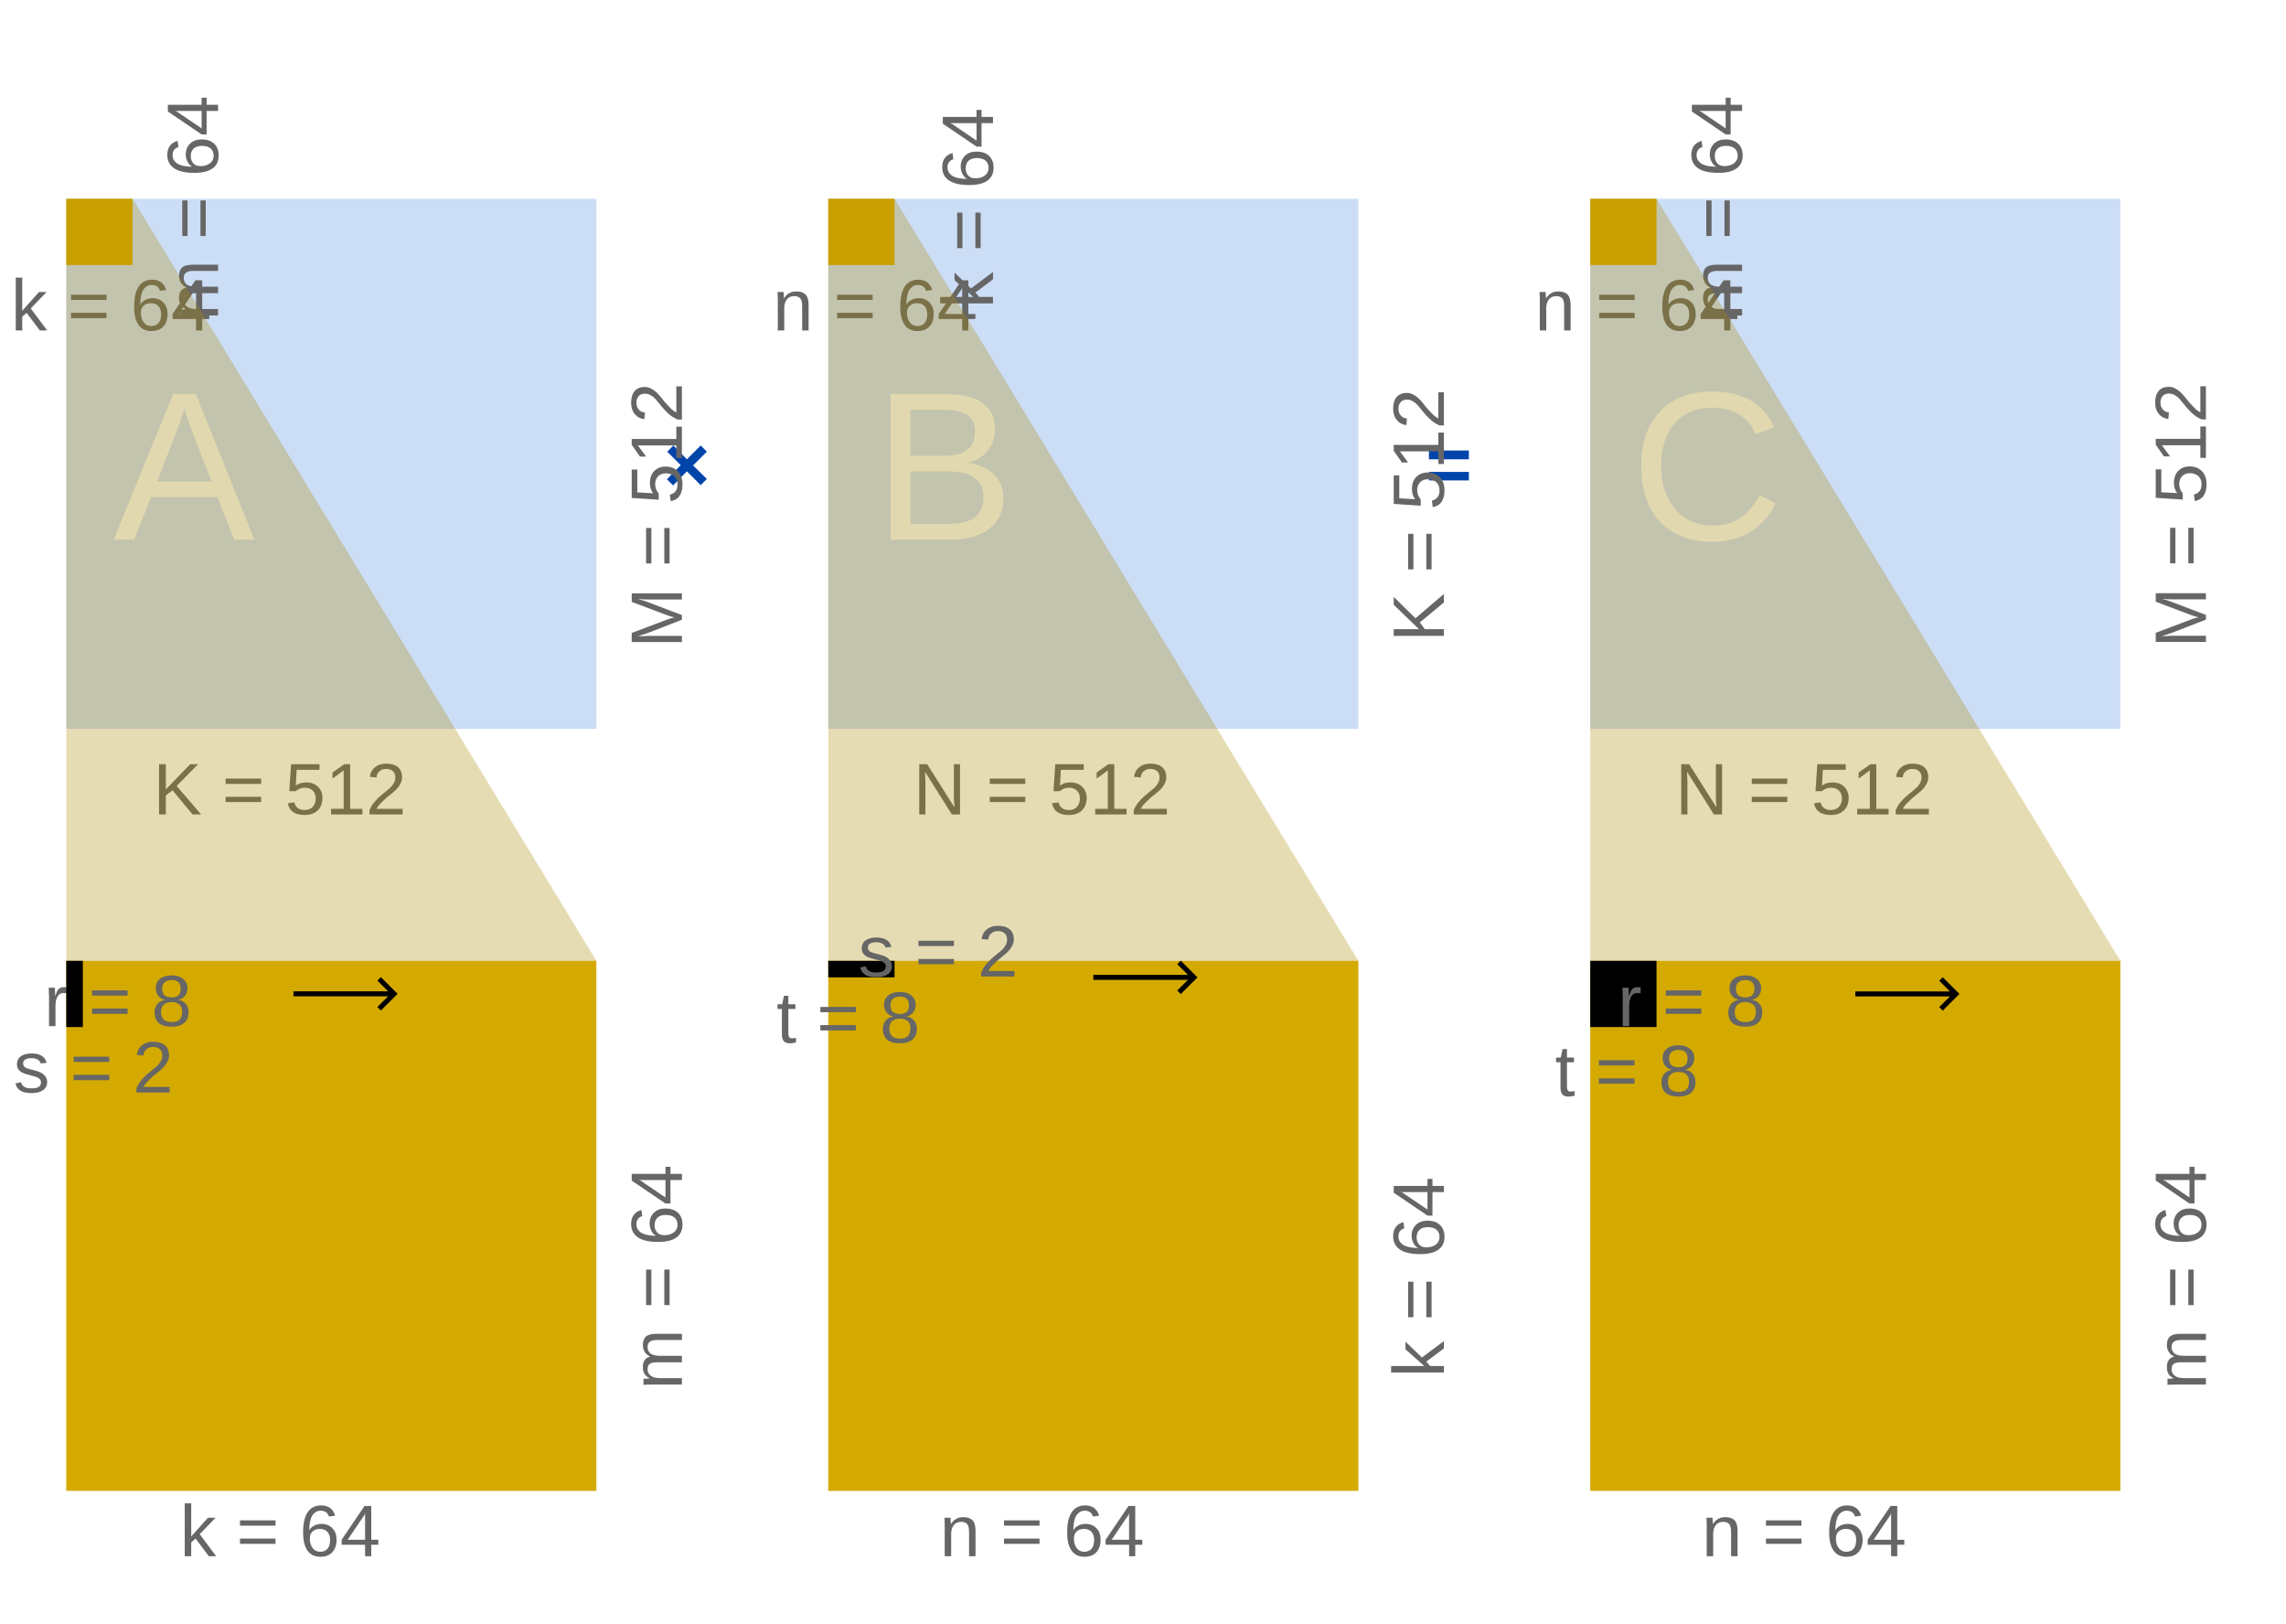
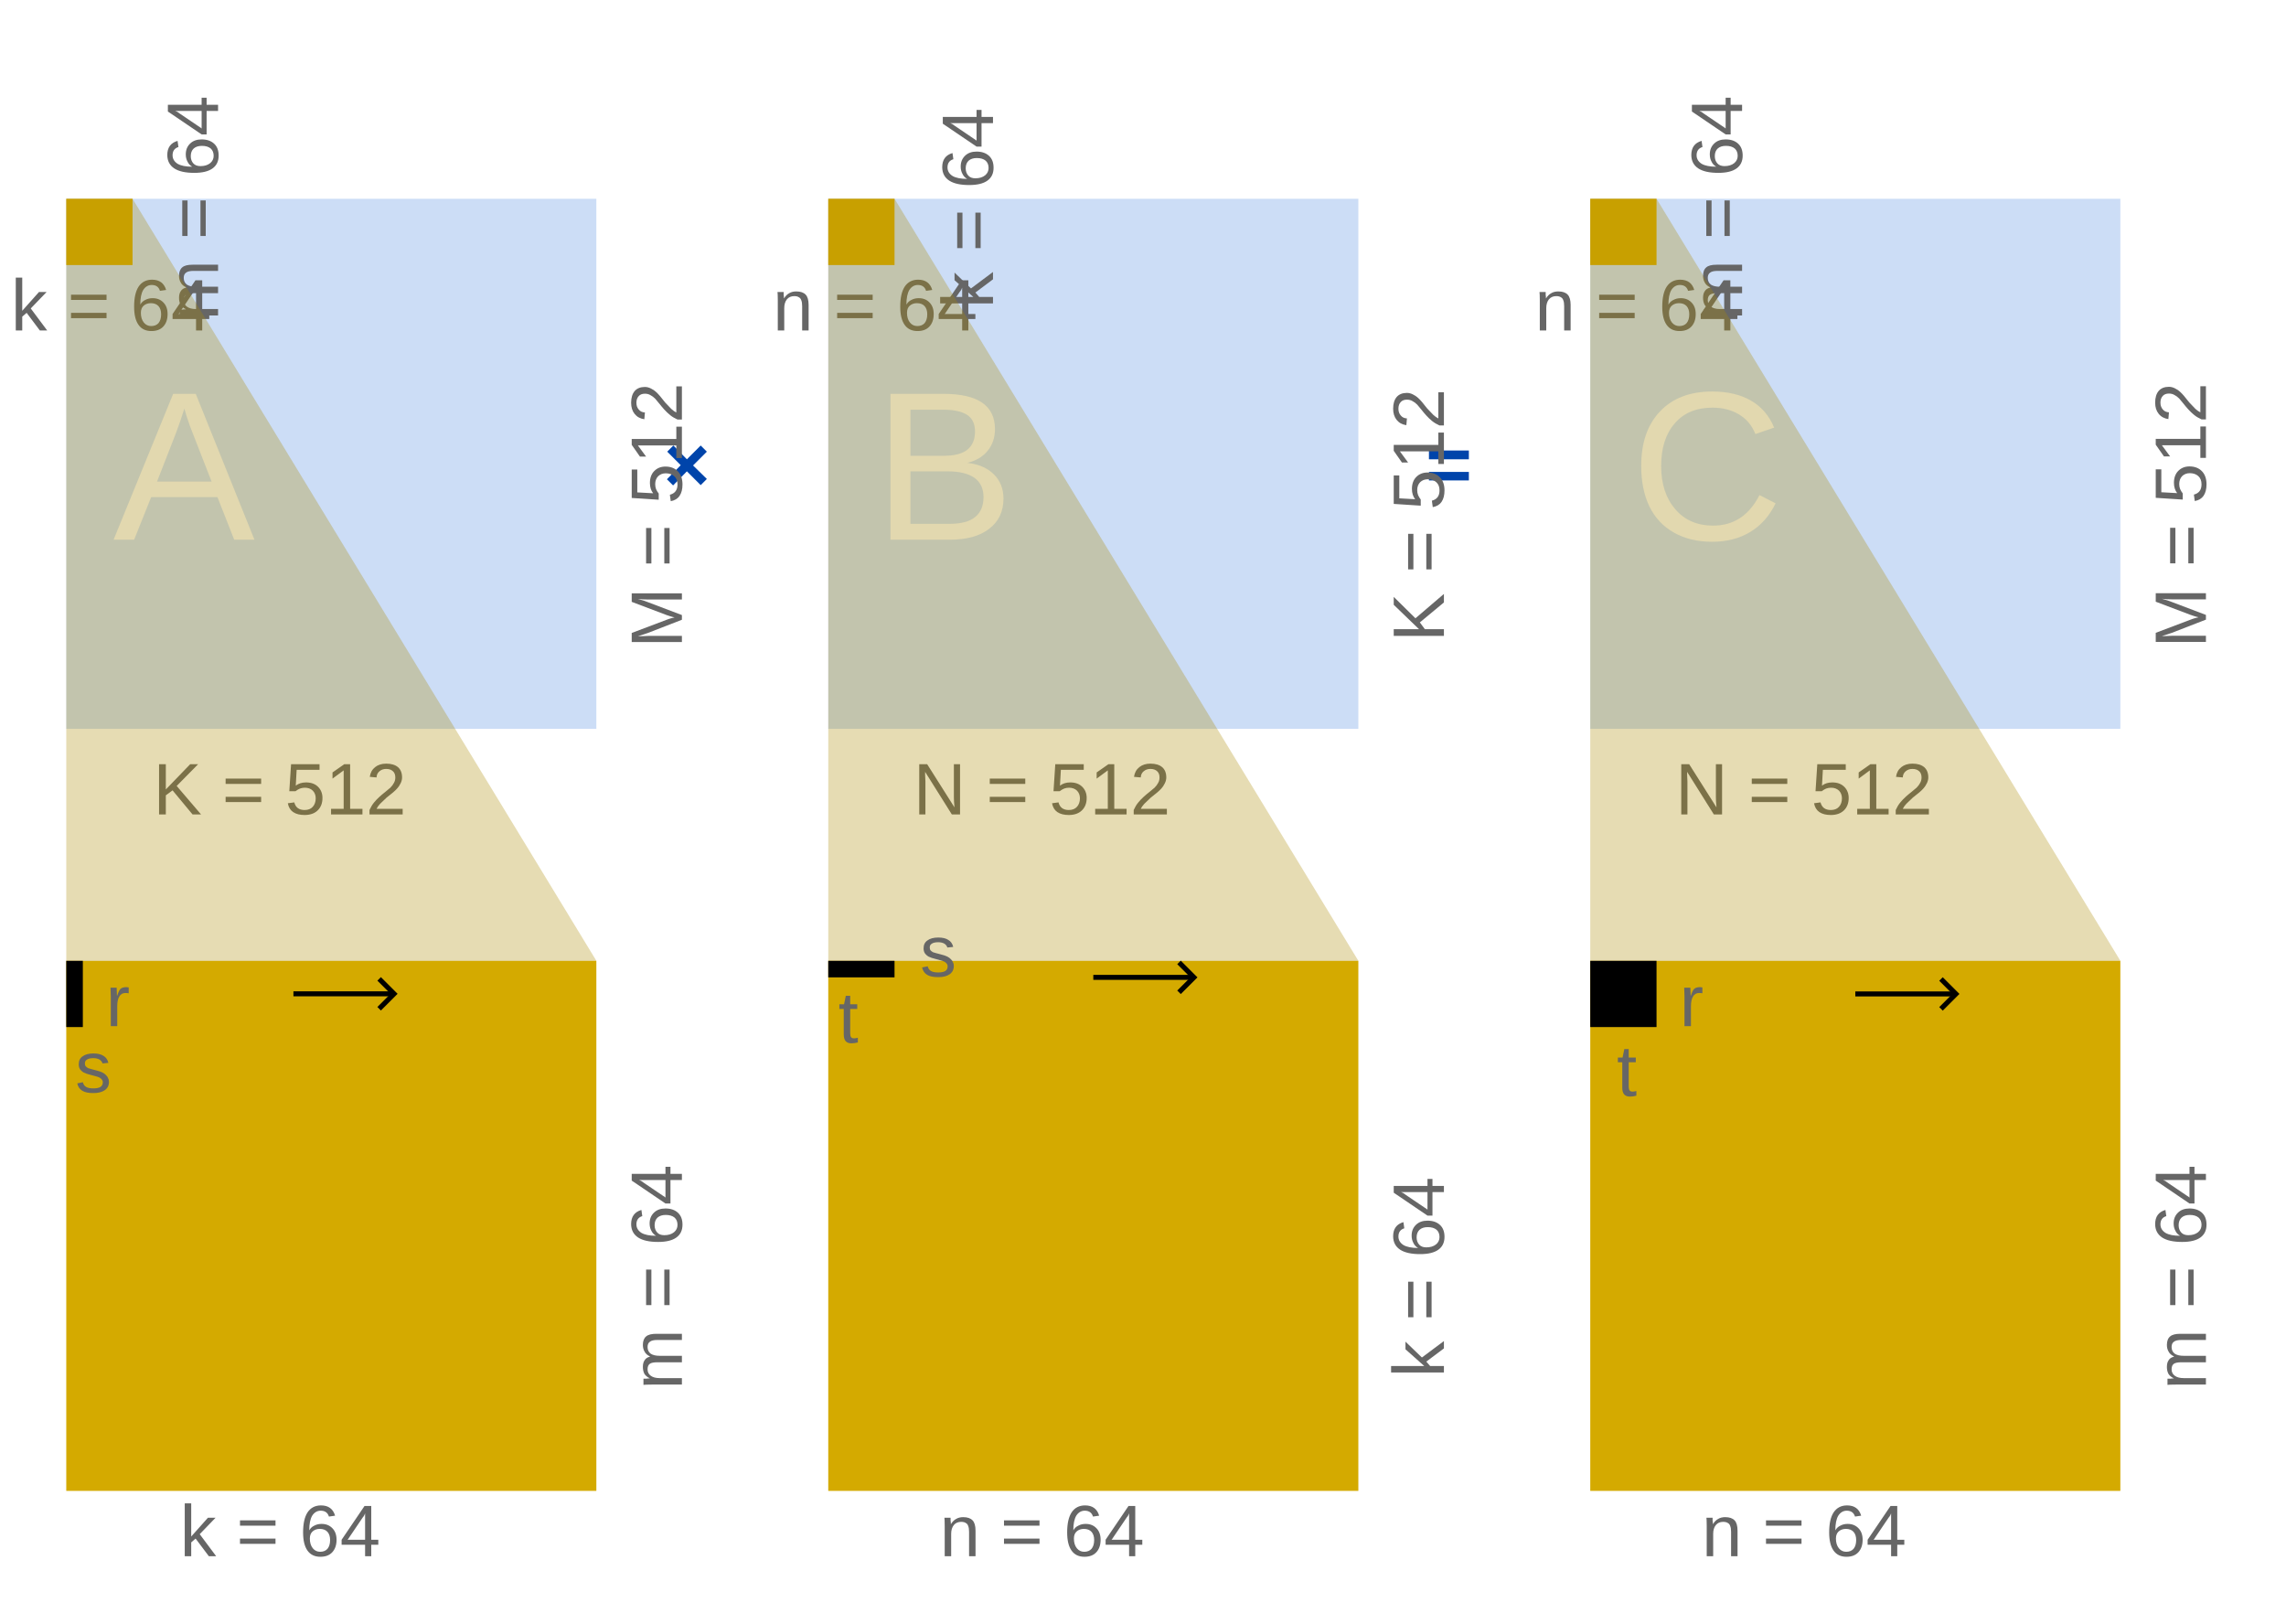
<svg xmlns="http://www.w3.org/2000/svg" width="345pt" height="245pt" viewBox="0 0 121.708 86.431" version="1.1" id="svg1">
  <defs id="defs1">
    <marker style="overflow:visible" id="ArrowWide" refX="0" refY="0" orient="auto-start-reverse" markerWidth="1" markerHeight="1" viewBox="0 0 1 1" preserveAspectRatio="xMidYMid">
      <path style="fill:none;stroke:context-stroke;stroke-width:1;stroke-linecap:butt" d="M 3,-3 0,0 3,3" transform="rotate(180,0.125,0)" id="path3" />
    </marker>
    <marker style="overflow:visible" id="ArrowWide-0" refX="0" refY="0" orient="auto-start-reverse" markerWidth="1" markerHeight="1" viewBox="0 0 1 1" preserveAspectRatio="xMidYMid">
      <path style="fill:none;stroke:context-stroke;stroke-width:1;stroke-linecap:butt" d="M 3,-3 0,0 3,3" transform="rotate(180,0.125,0)" id="path3-5" />
    </marker>
    <marker style="overflow:visible" id="ArrowWide-0-8" refX="0" refY="0" orient="auto-start-reverse" markerWidth="1" markerHeight="1" viewBox="0 0 1 1" preserveAspectRatio="xMidYMid">
      <path style="fill:none;stroke:context-stroke;stroke-width:1;stroke-linecap:butt" d="M 3,-3 0,0 3,3" transform="rotate(180,0.125,0)" id="path3-5-8" />
    </marker>
  </defs>
  <g id="layer1">
    <rect style="opacity:0.2;fill:#0055d4;stroke-width:0.265" id="rect1" width="28.222" height="28.222" x="3.528" y="10.583" />
    <rect style="opacity:0.2;fill:#0055d4;stroke-width:0.265" id="rect1-1" width="28.222" height="28.222" x="44.097" y="10.583" />
    <rect style="opacity:0.2;fill:#0055d4;stroke-width:0.265" id="rect1-1-2" width="28.222" height="28.222" x="84.667" y="10.583" />
    <text xml:space="preserve" style="font-style:normal;font-variant:normal;font-weight:normal;font-stretch:normal;font-size:11.289px;font-family:Arial;-inkscape-font-specification:Arial;text-align:center;writing-mode:lr-tb;direction:ltr;text-anchor:middle;opacity:1;fill:#f9f9f9;stroke-width:0.265" x="17.639" y="28.735" id="text1">
      <tspan id="tspan1" style="font-size:11.289px;text-align:center;text-anchor:middle;stroke-width:0.265" x="17.639" y="28.735">A</tspan>
    </text>
    <text xml:space="preserve" style="font-style:normal;font-variant:normal;font-weight:normal;font-stretch:normal;font-size:11.289px;font-family:Arial;-inkscape-font-specification:Arial;text-align:center;writing-mode:lr-tb;direction:ltr;text-anchor:middle;opacity:1;fill:#f9f9f9;stroke-width:0.265" x="58.095" y="28.735" id="text1-2">
      <tspan id="tspan1-3" style="font-size:11.289px;text-align:center;text-anchor:middle;stroke-width:0.265" x="58.095" y="28.735">B</tspan>
    </text>
    <text xml:space="preserve" style="font-style:normal;font-variant:normal;font-weight:normal;font-stretch:normal;font-size:11.289px;font-family:Arial;-inkscape-font-specification:Arial;text-align:center;writing-mode:lr-tb;direction:ltr;text-anchor:middle;opacity:1;fill:#f9f9f9;stroke-width:0.265" x="98.72" y="28.735" id="text1-2-8">
      <tspan id="tspan1-3-5" style="font-size:11.289px;text-align:center;text-anchor:middle;stroke-width:0.265" x="98.72" y="28.735">C</tspan>
    </text>
    <text xml:space="preserve" style="font-style:normal;font-variant:normal;font-weight:bold;font-stretch:normal;font-size:4.233px;font-family:Arial;-inkscape-font-specification:'Arial Bold';text-align:center;writing-mode:lr-tb;direction:ltr;text-anchor:middle;fill:#0044aa;stroke-width:0.265" x="80.082" y="26.189" id="text2">
      <tspan id="tspan2" style="font-style:normal;font-variant:normal;font-weight:bold;font-stretch:normal;font-family:Arial;-inkscape-font-specification:'Arial Bold';stroke-width:0.265;fill:#0044aa" x="80.082" y="26.189">=</tspan>
    </text>
    <text xml:space="preserve" style="font-style:normal;font-variant:normal;font-weight:bold;font-stretch:normal;font-size:4.233px;font-family:Arial;-inkscape-font-specification:'Arial Bold';text-align:center;writing-mode:lr-tb;direction:ltr;text-anchor:middle;fill:#0044aa;stroke-width:0.265" x="39.513" y="26.189" id="text2-9">
      <tspan id="tspan2-2" style="font-style:normal;font-variant:normal;font-weight:bold;font-stretch:normal;font-family:Arial;-inkscape-font-specification:'Arial Bold';stroke-width:0.265;fill:#0044aa" x="39.513" y="26.189">×</tspan>
    </text>
    <text xml:space="preserve" style="font-style:normal;font-variant:normal;font-weight:normal;font-stretch:normal;font-size:3.881px;font-family:Arial;-inkscape-font-specification:Arial;text-align:center;writing-mode:lr-tb;direction:ltr;text-anchor:middle;fill:#666666;stroke-width:0.265" x="-24.729" y="117.442" id="text3-9" transform="rotate(-90)">
      <tspan id="tspan3-8" style="font-size:3.881px;fill:#666666;stroke-width:0.265" x="-24.729" y="117.442">M = 512</tspan>
    </text>
    <text xml:space="preserve" style="font-style:normal;font-variant:normal;font-weight:normal;font-stretch:normal;font-size:3.881px;font-family:Arial;-inkscape-font-specification:Arial;text-align:center;writing-mode:lr-tb;direction:ltr;text-anchor:middle;fill:#666666;stroke-width:0.265" x="-24.729" y="76.872" id="text3-3" transform="rotate(-90)">
      <tspan id="tspan3-1" style="font-size:3.881px;fill:#666666;stroke-width:0.265" x="-24.729" y="76.872">K = 512</tspan>
    </text>
    <text xml:space="preserve" style="font-style:normal;font-variant:normal;font-weight:normal;font-stretch:normal;font-size:3.881px;font-family:Arial;-inkscape-font-specification:Arial;text-align:center;writing-mode:lr-tb;direction:ltr;text-anchor:middle;fill:#666666;stroke-width:0.265" x="8.61" y="17.592" id="text3-3-1">
      <tspan id="tspan3-1-1" style="font-size:3.881px;fill:#666666;stroke-width:0.265" x="8.61" y="17.592">k = 64</tspan>
    </text>
    <text xml:space="preserve" style="font-style:normal;font-variant:normal;font-weight:normal;font-stretch:normal;font-size:3.881px;font-family:Arial;-inkscape-font-specification:Arial;text-align:center;writing-mode:lr-tb;direction:ltr;text-anchor:middle;fill:#666666;stroke-width:0.265" x="58.174" y="43.359" id="text3-3-2">
      <tspan id="tspan3-1-7" style="font-size:3.881px;fill:#666666;stroke-width:0.265" x="58.174" y="43.359">N = 512</tspan>
    </text>
    <text xml:space="preserve" style="font-style:normal;font-variant:normal;font-weight:normal;font-stretch:normal;font-size:3.881px;font-family:Arial;-inkscape-font-specification:Arial;text-align:center;writing-mode:lr-tb;direction:ltr;text-anchor:middle;fill:#666666;stroke-width:0.265" x="-24.734" y="36.303" id="text3-3-13" transform="rotate(-90)">
      <tspan id="tspan3-1-5" style="font-size:3.881px;fill:#666666;stroke-width:0.265" x="-24.734" y="36.303">M = 512</tspan>
    </text>
    <text xml:space="preserve" style="font-style:normal;font-variant:normal;font-weight:normal;font-stretch:normal;font-size:3.881px;font-family:Arial;-inkscape-font-specification:Arial;text-align:center;writing-mode:lr-tb;direction:ltr;text-anchor:middle;fill:#666666;stroke-width:0.265" x="17.593" y="43.359" id="text3-3-2-9">
      <tspan id="tspan3-1-7-8" style="font-size:3.881px;fill:#666666;stroke-width:0.265" x="17.593" y="43.359">K = 512</tspan>
    </text>
    <text xml:space="preserve" style="font-style:normal;font-variant:normal;font-weight:normal;font-stretch:normal;font-size:3.881px;font-family:Arial;-inkscape-font-specification:Arial;text-align:center;writing-mode:lr-tb;direction:ltr;text-anchor:middle;fill:#666666;stroke-width:0.265" x="98.744" y="43.359" id="text3-3-2-8">
      <tspan id="tspan3-1-7-6" style="font-size:3.881px;fill:#666666;stroke-width:0.265" x="98.744" y="43.359">N = 512</tspan>
    </text>
    <rect style="opacity:1;fill:#d4aa00;stroke-width:0.265" id="rect3" width="3.528" height="3.528" x="3.528" y="10.583" />
    <rect style="fill:#d4aa00;stroke-width:0.265" id="rect3-8" width="28.222" height="28.222" x="3.528" y="51.153" />
    <text xml:space="preserve" style="font-style:normal;font-variant:normal;font-weight:normal;font-stretch:normal;font-size:3.881px;font-family:Arial;-inkscape-font-specification:Arial;text-align:center;writing-mode:lr-tb;direction:ltr;text-anchor:middle;fill:#666666;stroke-width:0.265" x="-8.381" y="52.869" id="text3-93" transform="rotate(-90)">
      <tspan id="tspan3-4" style="font-size:3.881px;writing-mode:lr-tb;fill:#666666;stroke-width:0.265" x="-8.381" y="52.869">k = 64</tspan>
    </text>
    <text xml:space="preserve" style="font-style:normal;font-variant:normal;font-weight:normal;font-stretch:normal;font-size:3.881px;font-family:Arial;-inkscape-font-specification:Arial;text-align:center;writing-mode:lr-tb;direction:ltr;text-anchor:middle;fill:#666666;stroke-width:0.265" x="49.29" y="17.592" id="text3-3-1-4">
      <tspan id="tspan3-1-1-6" style="font-size:3.881px;fill:#666666;stroke-width:0.265" x="49.29" y="17.592">n = 64</tspan>
    </text>
    <text xml:space="preserve" style="font-style:normal;font-variant:normal;font-weight:normal;font-stretch:normal;font-size:3.881px;font-family:Arial;-inkscape-font-specification:Arial;text-align:center;writing-mode:lr-tb;direction:ltr;text-anchor:middle;fill:#666666;stroke-width:0.265" x="-65.299" y="76.872" id="text3-93-6" transform="rotate(-90)">
      <tspan id="tspan3-4-93" style="font-size:3.881px;writing-mode:lr-tb;fill:#666666;stroke-width:0.265" x="-65.299" y="76.872">k = 64</tspan>
    </text>
    <text xml:space="preserve" style="font-style:normal;font-variant:normal;font-weight:normal;font-stretch:normal;font-size:3.881px;font-family:Arial;-inkscape-font-specification:Arial;text-align:center;writing-mode:lr-tb;direction:ltr;text-anchor:middle;fill:#666666;stroke-width:0.265" x="58.174" y="82.855" id="text3-3-1-4-5">
      <tspan id="tspan3-1-1-6-7" style="font-size:3.881px;fill:#666666;stroke-width:0.265" x="58.174" y="82.855">n = 64</tspan>
    </text>
    <rect style="fill:#d4aa00;stroke-width:0.265" id="rect3-0" width="3.528" height="3.528" x="44.097" y="10.583" />
    <text xml:space="preserve" style="font-style:normal;font-variant:normal;font-weight:normal;font-stretch:normal;font-size:3.881px;font-family:Arial;-inkscape-font-specification:Arial;text-align:center;writing-mode:lr-tb;direction:ltr;text-anchor:middle;fill:#666666;stroke-width:0.265" x="-8.381" y="92.747" id="text3-93-4" transform="rotate(-90)">
      <tspan id="tspan3-4-9" style="font-size:3.881px;writing-mode:lr-tb;fill:#666666;stroke-width:0.265" x="-8.381" y="92.747">m = 64</tspan>
    </text>
    <text xml:space="preserve" style="font-style:normal;font-variant:normal;font-weight:normal;font-stretch:normal;font-size:3.881px;font-family:Arial;-inkscape-font-specification:Arial;text-align:center;writing-mode:lr-tb;direction:ltr;text-anchor:middle;fill:#666666;stroke-width:0.265" x="89.859" y="17.592" id="text3-3-1-4-6">
      <tspan id="tspan3-1-1-6-3" style="font-size:3.881px;fill:#666666;stroke-width:0.265" x="89.859" y="17.592">n = 64</tspan>
    </text>
    <text xml:space="preserve" style="font-style:normal;font-variant:normal;font-weight:normal;font-stretch:normal;font-size:3.881px;font-family:Arial;-inkscape-font-specification:Arial;text-align:center;writing-mode:lr-tb;direction:ltr;text-anchor:middle;fill:#666666;stroke-width:0.265" x="-65.298" y="117.442" id="text3-93-4-2" transform="rotate(-90)">
      <tspan id="tspan3-4-9-5" style="font-size:3.881px;writing-mode:lr-tb;fill:#666666;stroke-width:0.265" x="-65.298" y="117.442">m = 64</tspan>
    </text>
    <text xml:space="preserve" style="font-style:normal;font-variant:normal;font-weight:normal;font-stretch:normal;font-size:3.881px;font-family:Arial;-inkscape-font-specification:Arial;text-align:center;writing-mode:lr-tb;direction:ltr;text-anchor:middle;fill:#666666;stroke-width:0.265" x="98.744" y="82.855" id="text3-3-1-4-6-4">
      <tspan id="tspan3-1-1-6-3-4" style="font-size:3.881px;fill:#666666;stroke-width:0.265" x="98.744" y="82.855">n = 64</tspan>
    </text>
    <rect style="fill:#d4aa00;stroke-width:0.265" id="rect3-0-7" width="3.528" height="3.528" x="84.667" y="10.583" />
    <text xml:space="preserve" style="font-style:normal;font-variant:normal;font-weight:normal;font-stretch:normal;font-size:3.881px;font-family:Arial;-inkscape-font-specification:Arial;text-align:center;writing-mode:lr-tb;direction:ltr;text-anchor:middle;fill:#666666;stroke-width:0.265" x="-8.381" y="11.609" id="text3" transform="rotate(-90)">
      <tspan id="tspan3" style="font-size:3.881px;writing-mode:lr-tb;fill:#666666;stroke-width:0.265" x="-8.381" y="11.609">m = 64</tspan>
    </text>
    <text xml:space="preserve" style="font-style:normal;font-variant:normal;font-weight:normal;font-stretch:normal;font-size:3.881px;font-family:Arial;-inkscape-font-specification:Arial;text-align:center;writing-mode:lr-tb;direction:ltr;text-anchor:middle;fill:#666666;stroke-width:0.265" x="17.604" y="82.855" id="text3-3-1-3">
      <tspan id="tspan3-1-1-9" style="font-size:3.881px;fill:#666666;stroke-width:0.265" x="17.604" y="82.855">k = 64</tspan>
    </text>
    <text xml:space="preserve" style="font-style:normal;font-variant:normal;font-weight:normal;font-stretch:normal;font-size:3.881px;font-family:Arial;-inkscape-font-specification:Arial;text-align:center;writing-mode:lr-tb;direction:ltr;text-anchor:middle;fill:#666666;stroke-width:0.265" x="7.669" y="58.163" id="text3-3-1-3-3">
-       <tspan id="tspan3-1-1-9-3" style="font-size:3.881px;fill:#666666;stroke-width:0.265" x="7.669" y="58.163">s = 2</tspan>
+       <tspan id="tspan3-1-1-9-3" style="font-size:3.881px;fill:#666666;stroke-width:0.265" x="7.669" y="58.163">s</tspan>
    </text>
    <text xml:space="preserve" style="font-style:normal;font-variant:normal;font-weight:normal;font-stretch:normal;font-size:3.881px;font-family:Arial;-inkscape-font-specification:Arial;text-align:center;writing-mode:lr-tb;direction:ltr;text-anchor:middle;fill:#666666;stroke-width:0.265" x="8.976" y="54.633" id="text3-3-1-3-3-8">
-       <tspan id="tspan3-1-1-9-3-2" style="font-size:3.881px;fill:#666666;stroke-width:0.265" x="8.976" y="54.633">r = 8</tspan>
+       <tspan id="tspan3-1-1-9-3-2" style="font-size:3.881px;fill:#666666;stroke-width:0.265" x="8.976" y="54.633">r</tspan>
    </text>
    <text xml:space="preserve" style="font-style:normal;font-variant:normal;font-weight:normal;font-stretch:normal;font-size:3.881px;font-family:Arial;-inkscape-font-specification:Arial;text-align:center;writing-mode:lr-tb;direction:ltr;text-anchor:middle;fill:#666666;stroke-width:0.265" x="-65.298" y="36.303" id="text3-39" transform="rotate(-90)">
      <tspan id="tspan3-6" style="font-size:3.881px;writing-mode:lr-tb;fill:#666666;stroke-width:0.265" x="-65.298" y="36.303">m = 64</tspan>
    </text>
    <rect style="fill:#000000;stroke-width:0.265" id="rect3-2" width="0.882" height="3.528" x="3.528" y="51.153" />
    <rect style="fill:#d4aa00;stroke-width:0.265" id="rect3-8-6" width="28.222" height="28.222" x="44.097" y="51.153" />
    <rect style="fill:#000000;stroke-width:0.265" id="rect3-2-7" width="3.528" height="0.882" x="44.097" y="51.153" />
    <rect style="fill:#d4aa00;stroke-width:0.265" id="rect3-8-6-4" width="28.222" height="28.222" x="84.667" y="51.153" />
    <rect style="fill:#000000;stroke-width:0.265" id="rect3-2-7-1" width="3.528" height="3.528" x="84.667" y="51.153" />
    <path style="opacity:0.3;fill:#aa8800;stroke-width:0.265" d="m 3.528,10.583 -3e-6,40.569 H 31.75 L 7.056,10.583" id="path1" />
    <path style="opacity:0.3;fill:#aa8800;stroke-width:0.265" d="m 44.097,10.583 -3e-6,40.569 h 28.222 L 47.625,10.583" id="path1-2" />
    <path style="opacity:0.3;fill:#aa8800;stroke-width:0.265" d="m 84.667,10.583 -3e-6,40.569 H 112.889 L 88.194,10.583" id="path1-2-1" />
    <path style="opacity:1;fill:none;stroke:#000000;stroke-width:0.265;marker-end:url(#ArrowWide)" d="m 15.622,52.911 h 5.292" id="path2" />
    <path style="fill:none;stroke:#000000;stroke-width:0.265;marker-end:url(#ArrowWide-0)" d="m 58.208,52.035 h 5.292" id="path2-3" />
    <path style="fill:none;stroke:#000000;stroke-width:0.265;marker-end:url(#ArrowWide-0-8)" d="M 98.778,52.917 H 104.069" id="path2-3-8" />
    <text xml:space="preserve" style="font-style:normal;font-variant:normal;font-weight:normal;font-stretch:normal;font-size:3.881px;font-family:Arial;-inkscape-font-specification:Arial;text-align:center;writing-mode:lr-tb;direction:ltr;text-anchor:middle;fill:#666666;stroke-width:0.265" x="47.858" y="55.515" id="text3-3-1-3-3-86">
-       <tspan id="tspan3-1-1-9-3-21" style="font-size:3.881px;fill:#666666;stroke-width:0.265" x="47.858" y="55.515">t = 8</tspan>
+       <tspan id="tspan3-1-1-9-3-21" style="font-size:3.881px;fill:#666666;stroke-width:0.265" x="47.858" y="55.515">t</tspan>
    </text>
    <text xml:space="preserve" style="font-style:normal;font-variant:normal;font-weight:normal;font-stretch:normal;font-size:3.881px;font-family:Arial;-inkscape-font-specification:Arial;text-align:center;writing-mode:lr-tb;direction:ltr;text-anchor:middle;fill:#666666;stroke-width:0.265" x="89.31" y="58.352" id="text3-3-1-3-3-86-9">
-       <tspan id="tspan3-1-1-9-3-21-3" style="font-size:3.881px;fill:#666666;stroke-width:0.265" x="89.31" y="58.352">t = 8</tspan>
+       <tspan id="tspan3-1-1-9-3-21-3" style="font-size:3.881px;fill:#666666;stroke-width:0.265" x="89.31" y="58.352">t</tspan>
    </text>
    <text xml:space="preserve" style="font-style:normal;font-variant:normal;font-weight:normal;font-stretch:normal;font-size:3.881px;font-family:Arial;-inkscape-font-specification:Arial;text-align:center;writing-mode:lr-tb;direction:ltr;text-anchor:middle;fill:#666666;stroke-width:0.265" x="52.648" y="51.989" id="text3-3-1-3-3-8-4">
-       <tspan id="tspan3-1-1-9-3-2-6" style="font-size:3.881px;fill:#666666;stroke-width:0.265" x="52.648" y="51.989">s = 2</tspan>
+       <tspan id="tspan3-1-1-9-3-2-6" style="font-size:3.881px;fill:#666666;stroke-width:0.265" x="52.648" y="51.989">s</tspan>
    </text>
    <text xml:space="preserve" style="font-style:normal;font-variant:normal;font-weight:normal;font-stretch:normal;font-size:3.881px;font-family:Arial;-inkscape-font-specification:Arial;text-align:center;writing-mode:lr-tb;direction:ltr;text-anchor:middle;fill:#666666;stroke-width:0.265" x="92.761" y="54.633" id="text3-3-1-3-3-8-0">
-       <tspan id="tspan3-1-1-9-3-2-3" style="font-size:3.881px;fill:#666666;stroke-width:0.265" x="92.761" y="54.633">r = 8</tspan>
+       <tspan id="tspan3-1-1-9-3-2-3" style="font-size:3.881px;fill:#666666;stroke-width:0.265" x="92.761" y="54.633">r</tspan>
    </text>
  </g>
</svg>
